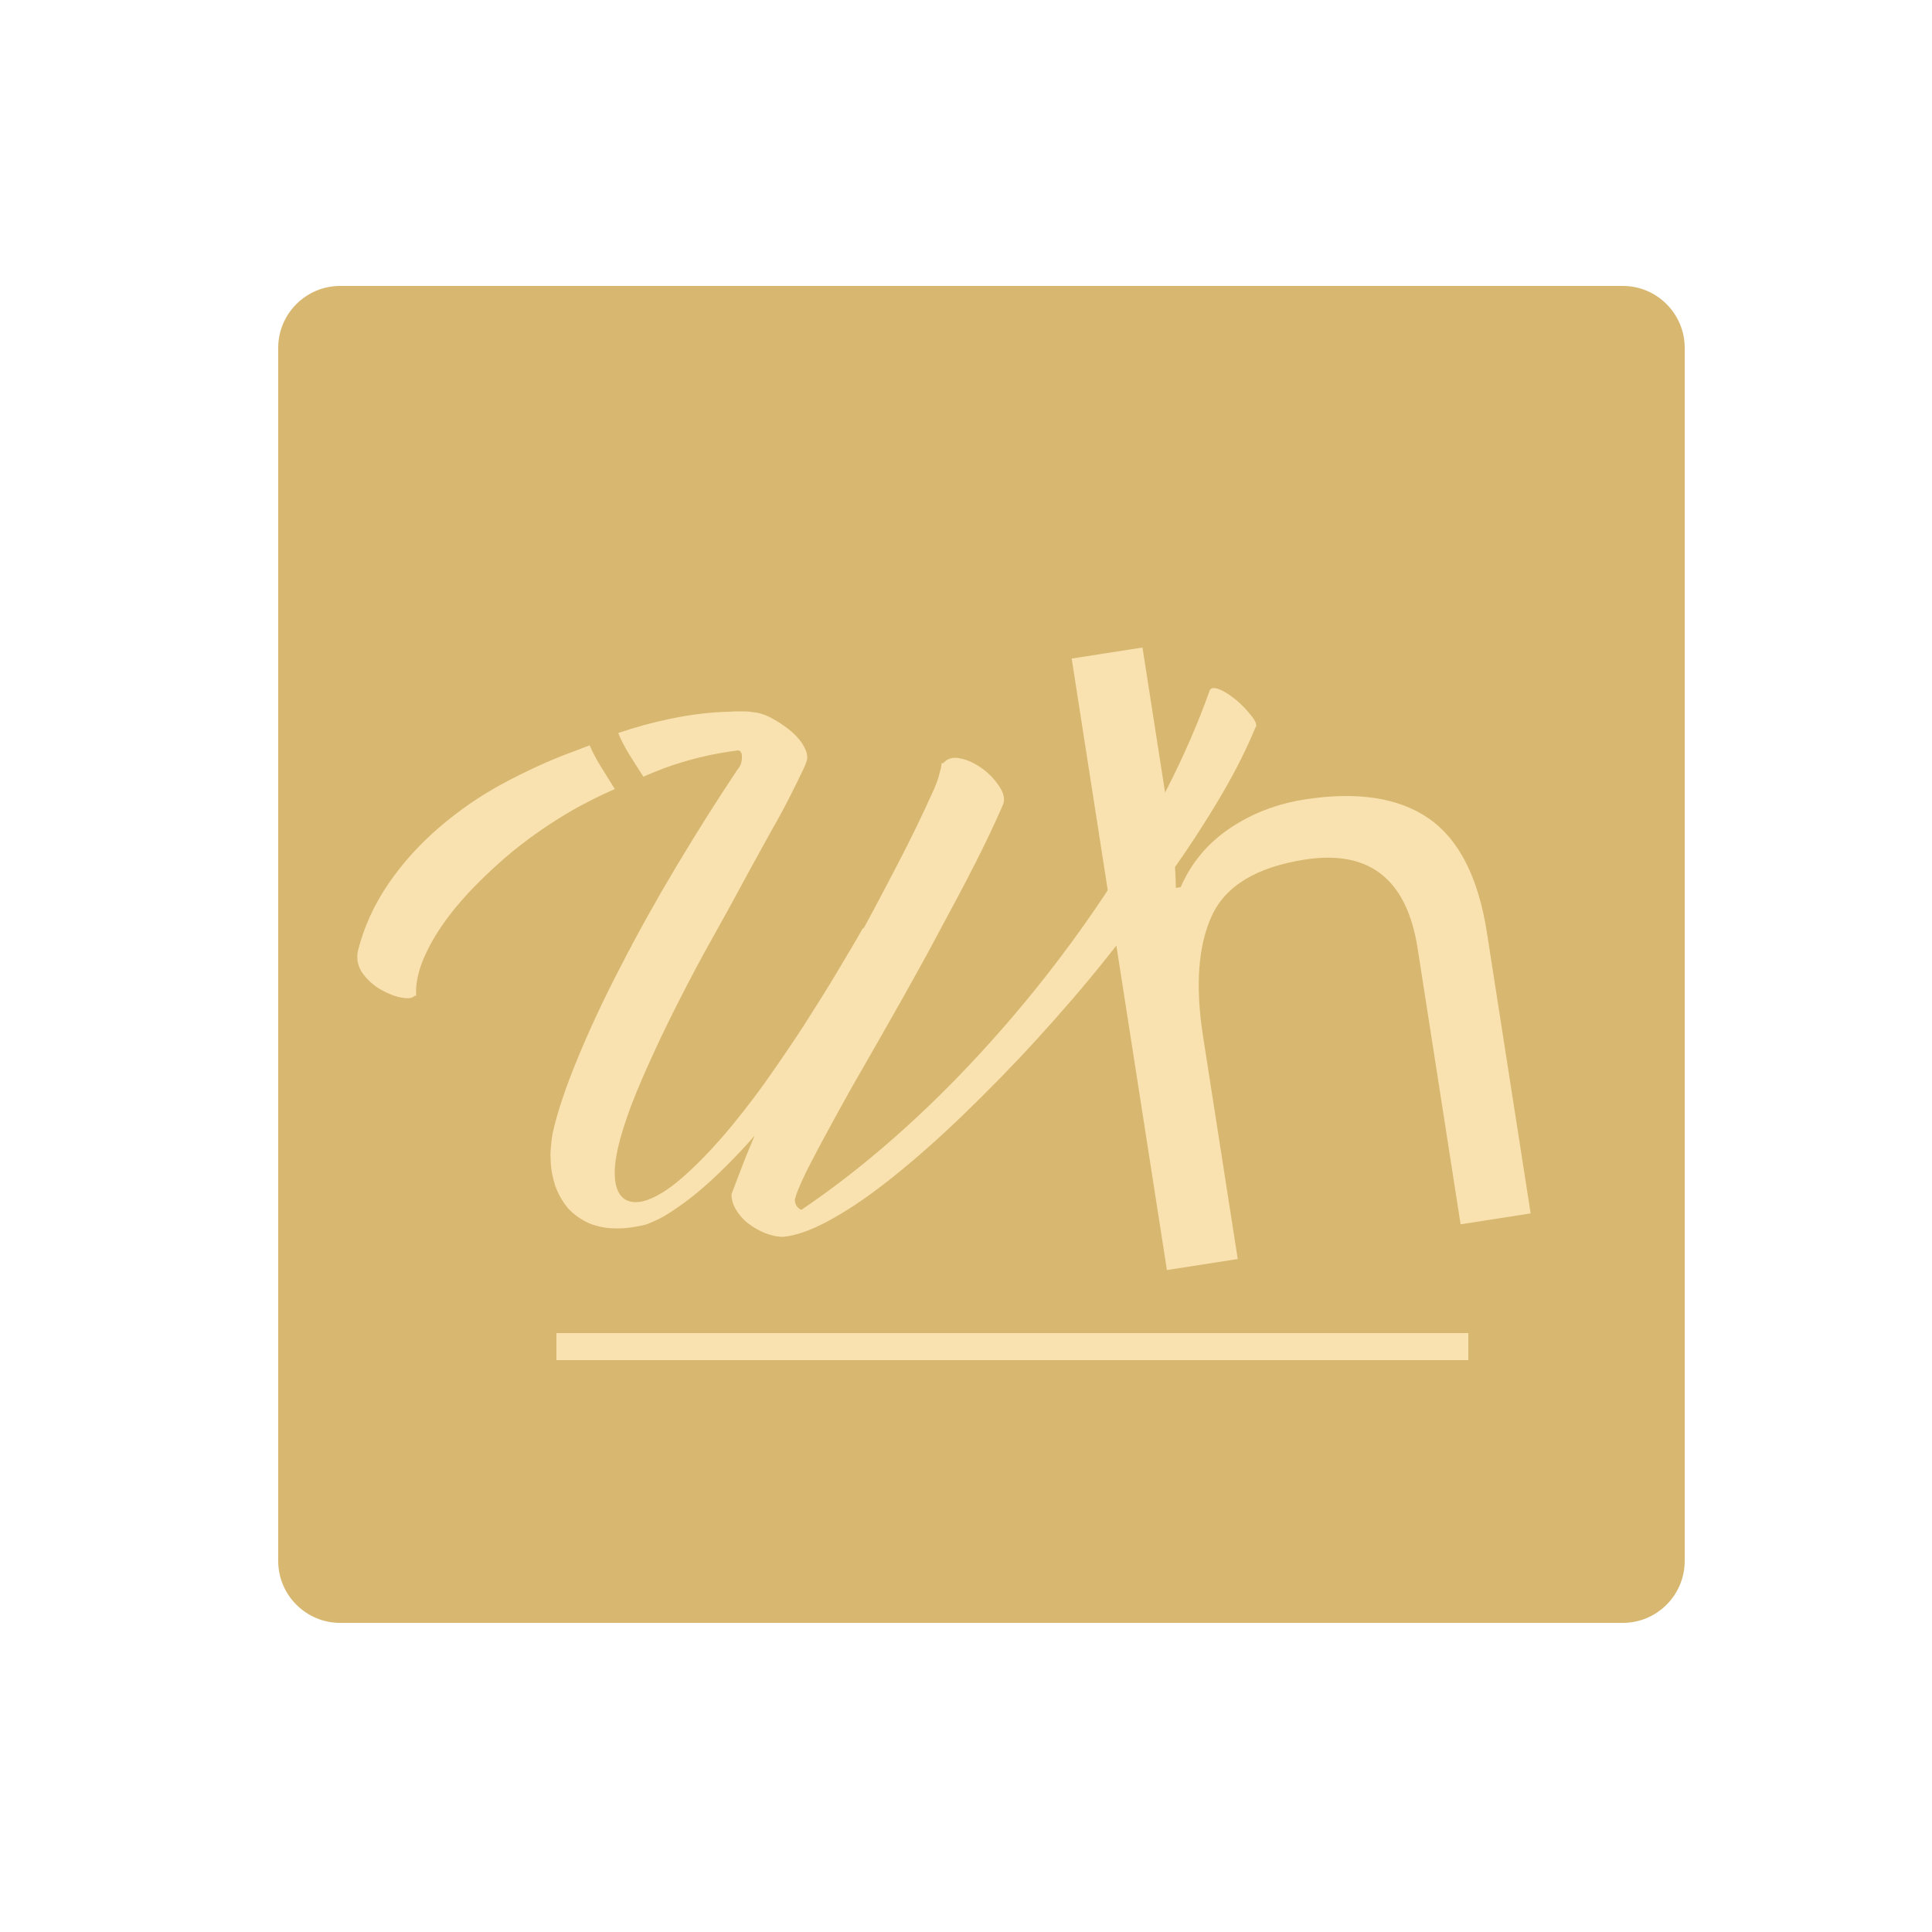
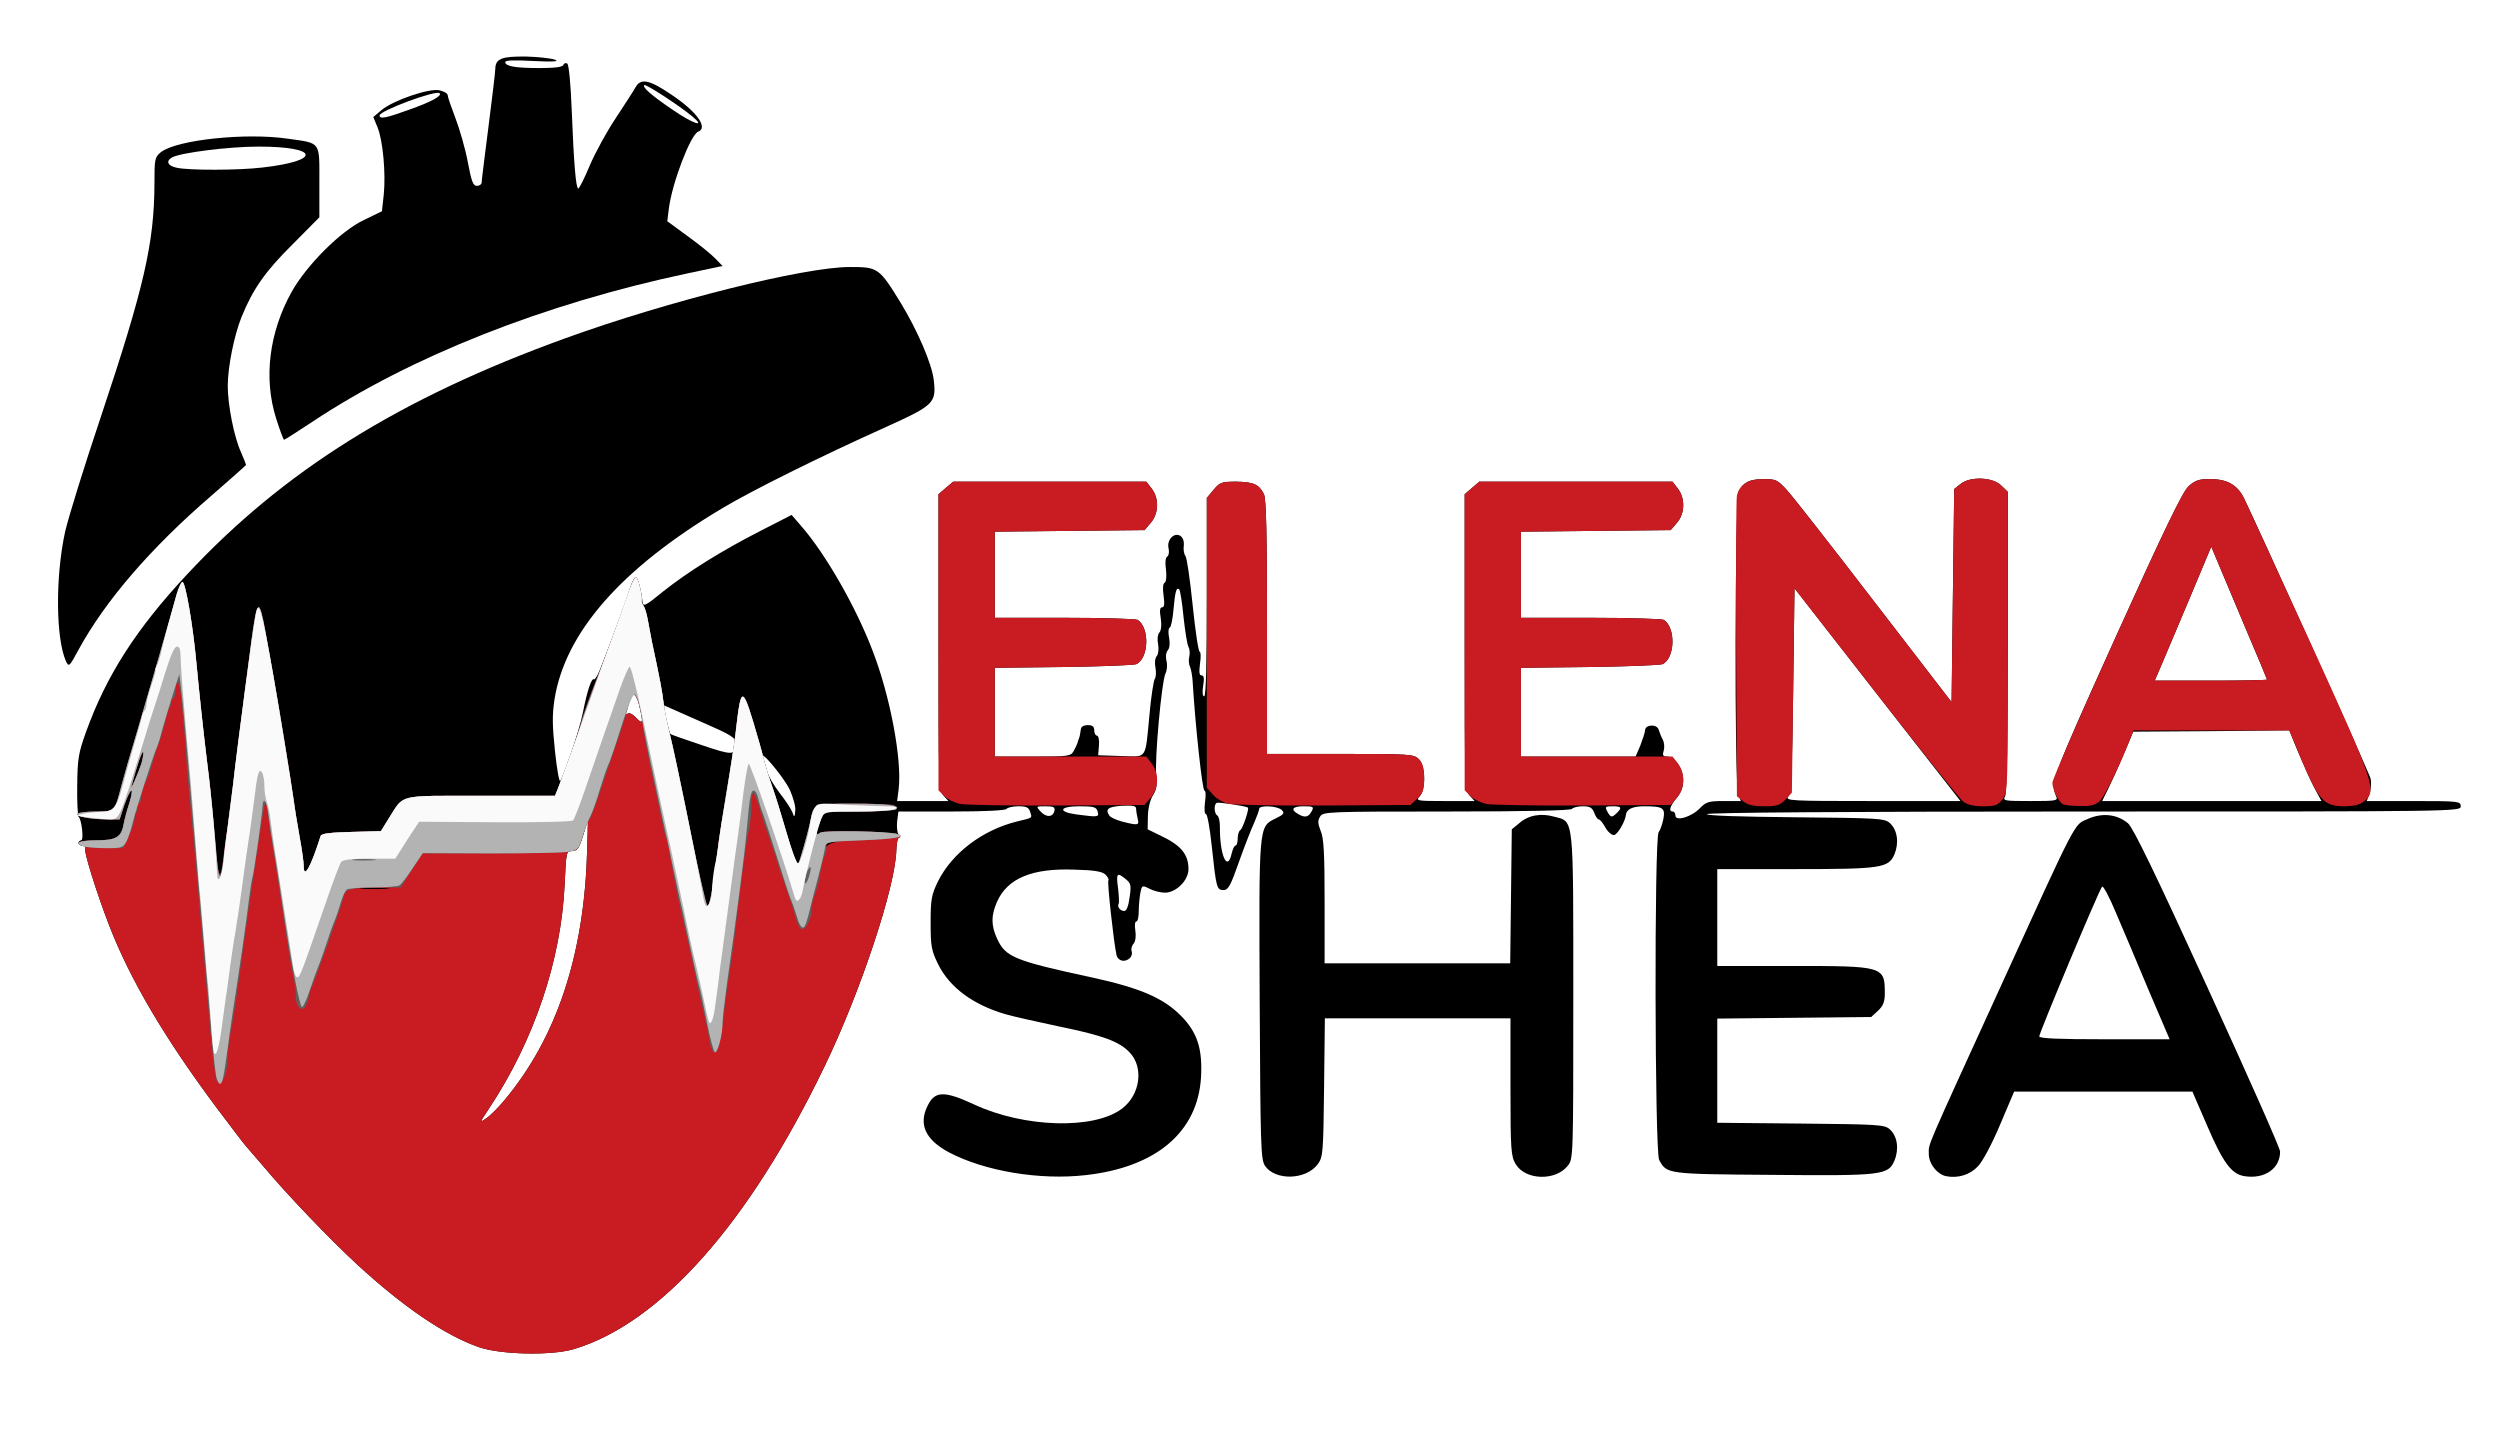
- <svg xmlns="http://www.w3.org/2000/svg" version="1.1" x="0px" y="0px" viewBox="0 0 500 500" style="enable-background:new 0 0 500 500;" xml:space="preserve">
-   <style type="text/css">
- 	.st0{fill:#D8B871;}
- 	.st1{fill:#F9E2AF;}
- 	.st2{font-family:'AnandaBlack';}
- 	.st3{font-size:210.73px;}
- </style>
-   <g id="Layer_1">
-     <g>
-       <path class="st0" d="M420,420H88c-8.8,0-16-7.2-16-16V90c0-8.8,7.2-16,16-16H420c8.8,0,16,7.2,16,16v314    C436,412.8,428.8,420,420,420z" />
-     </g>
+ <svg xmlns="http://www.w3.org/2000/svg" version="1.0" width="955px" height="548px" viewBox="0 0 9550 5480" preserveAspectRatio="xMidYMid meet">
+   <g id="layer101" fill="#000000" stroke="none">
+     <path d="M1829 5146 c-129 -45 -288 -153 -466 -317 -103 -95 -267 -266 -358 -375 -28 -32 -56 -65 -63 -73 -7 -7 -57 -73 -112 -146 -199 -266 -333 -493 -413 -700 -50 -130 -98 -285 -92 -296 4 -5 -1 -9 -9 -9 -9 0 -16 -4 -16 -10 0 -5 5 -10 10 -10 11 0 2 -81 -10 -90 -3 -3 -6 -57 -5 -120 1 -103 5 -124 34 -205 78 -216 192 -393 384 -599 369 -397 814 -675 1447 -904 392 -142 912 -272 1086 -272 108 0 112 2 196 139 63 104 118 231 125 293 10 87 1 96 -180 178 -258 116 -513 243 -627 311 -388 231 -602 476 -642 732 -9 59 -8 101 2 196 7 67 16 118 20 114 14 -16 72 -190 86 -258 18 -91 34 -136 43 -130 5 2 20 -26 34 -63 49 -129 85 -227 102 -280 9 -28 20 -50 25 -47 7 4 22 61 24 92 2 23 10 19 81 -39 92 -73 221 -154 370 -230 l119 -61 38 44 c92 106 208 308 271 474 67 172 113 416 100 528 l-6 47 98 0 98 0 -19 -21 c-18 -20 -19 -45 -19 -586 l0 -565 28 -24 28 -24 369 0 369 0 20 26 c29 37 28 95 -3 131 l-24 28 -286 3 -286 3 0 165 0 164 268 0 c147 0 272 4 278 8 46 30 43 146 -5 169 -9 4 -134 9 -278 11 l-263 3 0 170 0 169 145 0 c139 0 145 -1 157 -22 7 -13 13 -26 14 -30 1 -5 3 -10 4 -13 4 -8 7 -24 9 -40 1 -9 11 -15 26 -15 18 0 25 5 25 20 0 11 5 20 10 20 6 0 10 16 8 38 l-3 37 87 3 c102 3 92 18 109 -158 6 -69 16 -130 20 -136 5 -6 6 -25 3 -43 -4 -18 -2 -37 5 -45 6 -7 8 -26 5 -45 -4 -18 -2 -37 5 -45 7 -9 9 -29 5 -55 -5 -29 -3 -41 5 -41 9 0 10 -13 6 -44 -4 -27 -3 -46 4 -50 6 -4 8 -24 5 -50 -4 -27 -2 -46 5 -50 6 -4 8 -18 5 -31 -8 -32 21 -63 45 -48 10 7 15 21 13 38 -2 15 1 32 6 38 6 7 18 92 28 189 10 98 22 178 27 178 4 0 5 20 1 45 -4 33 -3 45 6 45 9 0 11 11 6 40 -4 25 -2 40 4 40 7 0 10 -130 10 -379 l0 -379 26 -31 c24 -29 31 -31 87 -31 65 1 86 10 105 47 9 16 12 157 12 507 l0 486 280 0 c267 0 281 1 300 20 26 26 28 114 3 142 -15 17 -12 18 97 18 l113 0 -19 -21 c-18 -20 -19 -45 -19 -586 l0 -565 28 -24 28 -24 369 0 369 0 20 26 c29 37 28 95 -3 131 l-24 28 -286 3 -286 3 0 165 0 164 268 0 c147 0 272 4 278 8 46 30 43 146 -5 169 -9 4 -134 9 -278 11 l-263 3 0 170 0 169 219 0 219 0 18 -42 c9 -24 18 -50 18 -58 1 -23 45 -25 52 -3 3 10 10 28 16 39 6 12 7 31 3 43 -5 17 -2 21 14 21 29 0 61 46 61 91 0 25 -8 47 -25 67 -26 31 -32 52 -15 52 6 0 10 7 10 15 0 24 61 6 93 -27 24 -25 34 -28 92 -28 l65 0 -10 -26 c-15 -39 -13 -1129 2 -1157 19 -36 40 -46 94 -47 48 0 54 3 90 42 22 24 172 216 334 427 l295 383 5 -407 5 -407 24 -19 c36 -30 124 -27 156 6 l25 24 0 571 c0 375 -4 578 -10 591 -10 18 -6 19 96 19 97 0 106 -1 99 -17 -23 -54 -17 -69 229 -614 184 -407 254 -551 276 -571 25 -23 40 -28 81 -28 66 0 104 21 130 71 41 82 479 1050 485 1074 3 14 1 38 -4 55 l-11 30 180 0 c172 0 179 1 179 20 0 20 -7 20 -1440 20 -916 0 -1440 4 -1440 10 0 6 131 10 339 12 316 3 340 4 360 22 29 26 36 75 18 119 -23 53 -49 57 -384 57 l-293 0 0 185 0 185 285 0 c350 0 355 1 355 104 0 33 -6 48 -26 67 l-26 24 -294 3 -294 3 0 199 0 199 319 3 c296 3 320 4 340 22 29 26 36 75 18 119 -24 56 -45 59 -470 55 -400 -3 -400 -3 -429 -57 -17 -32 -19 -1230 -2 -1252 6 -8 14 -30 18 -50 8 -43 -1 -49 -74 -49 -43 0 -67 11 -69 33 -3 26 -33 77 -46 77 -9 0 -24 -13 -33 -30 -9 -16 -20 -30 -25 -30 -4 0 -12 -11 -17 -25 -8 -20 -16 -25 -44 -25 -19 0 -38 5 -41 10 -4 6 -174 10 -478 10 -457 0 -473 1 -484 19 -10 16 -9 27 2 55 12 28 15 86 15 271 l0 235 355 0 354 0 3 -256 3 -256 28 -23 c35 -31 83 -40 135 -25 75 20 72 -10 72 688 0 610 0 620 -21 645 -46 59 -162 56 -199 -6 -18 -30 -20 -52 -20 -294 l0 -263 -354 0 -355 0 -3 264 c-3 250 -4 266 -24 293 -45 61 -163 64 -202 6 -16 -25 -17 -76 -20 -628 -3 -674 -4 -667 60 -698 33 -16 36 -21 24 -33 -17 -16 -86 -19 -86 -4 0 6 -9 29 -19 53 -11 23 -37 90 -58 149 -32 91 -41 108 -59 108 -26 0 -28 -7 -45 -167 -7 -68 -17 -123 -22 -123 -6 0 -7 -19 -4 -45 4 -25 3 -45 -2 -45 -8 0 -35 -248 -45 -415 -1 -22 -6 -48 -10 -58 -5 -9 -6 -27 -3 -38 3 -12 2 -29 -3 -38 -5 -9 -13 -60 -19 -115 -5 -54 -13 -101 -16 -104 -11 -11 -16 7 -22 74 -3 38 -10 71 -15 72 -5 2 -6 19 -2 38 4 21 2 40 -5 48 -7 8 -9 25 -5 41 4 15 2 36 -4 48 -15 32 -42 334 -35 389 4 36 1 54 -12 75 -11 16 -19 48 -20 79 l-1 52 45 22 c82 38 111 73 111 130 0 43 -47 90 -90 90 -17 0 -44 -7 -59 -15 -28 -14 -29 -14 -35 17 -3 17 -6 48 -6 69 0 22 -4 39 -9 39 -6 0 -7 16 -4 35 3 21 1 41 -7 50 -7 8 -10 21 -7 29 3 7 0 19 -6 25 -19 19 -46 13 -52 -11 -11 -50 -36 -280 -31 -285 3 -3 -2 -13 -11 -22 -13 -12 -41 -17 -120 -19 -160 -6 -254 33 -294 122 -23 52 -24 90 0 142 32 70 66 84 363 148 183 40 271 78 338 145 63 63 84 126 78 235 -12 210 -171 345 -441 375 -175 20 -384 -15 -520 -86 -93 -49 -120 -109 -82 -182 27 -54 64 -54 176 -2 191 89 458 97 565 16 70 -53 84 -158 29 -215 -40 -42 -103 -65 -270 -99 -83 -18 -175 -38 -205 -47 -123 -36 -213 -102 -257 -192 -25 -51 -28 -68 -28 -157 0 -90 3 -106 28 -158 54 -108 169 -196 302 -229 62 -15 58 -12 50 -37 -5 -17 -15 -21 -45 -21 -21 0 -42 5 -45 10 -4 6 -85 10 -209 10 l-204 0 -5 38 c-2 20 0 43 6 50 5 6 6 12 1 12 -5 0 -9 21 -10 48 -3 137 -136 539 -273 823 -290 603 -629 984 -960 1083 -86 25 -278 21 -362 -8z m97 -942 c201 -240 306 -556 317 -957 l3 -118 -18 61 c-16 51 -22 60 -42 60 -23 0 -23 3 -29 128 -13 289 -117 597 -288 855 -38 57 -38 58 -10 38 16 -11 46 -42 67 -67z m2389 -776 c7 -46 5 -54 -15 -70 -33 -27 -37 -23 -29 35 3 28 5 55 2 60 -6 11 6 27 22 27 8 0 16 -19 20 -52z m390 -168 c4 -16 10 -30 15 -30 4 0 8 -12 8 -26 0 -15 4 -29 10 -33 9 -5 35 -82 29 -86 -8 -6 -113 -22 -119 -18 -12 6 -10 41 2 48 6 4 10 23 10 43 -1 109 29 176 45 102z m-359 -132 c-3 -13 -6 -30 -6 -38 0 -12 -11 -14 -55 -12 -53 4 -64 13 -47 38 4 6 25 16 47 22 62 16 68 15 61 -10z m-1329 -111 c-23 -49 -120 -164 -103 -122 5 11 12 34 16 51 4 17 26 54 48 83 22 28 44 61 49 74 7 21 8 21 11 -6 2 -15 -8 -51 -21 -80z m1011 80 c3 -14 -4 -17 -34 -17 -37 0 -37 0 -19 20 22 24 48 22 53 -3z m165 3 c-5 -17 -14 -20 -70 -20 -76 0 -84 21 -12 31 84 11 88 11 82 -11z m817 0 c10 -18 8 -20 -30 -20 -42 0 -52 12 -22 29 26 16 40 13 52 -9z m1166 6 c21 -21 18 -26 -16 -26 -28 0 -30 2 -20 20 13 24 17 24 36 6z m1042 -393 c-149 -192 -292 -374 -317 -407 l-46 -59 -5 390 c-4 310 -8 393 -19 406 -12 16 11 17 322 17 l336 0 -271 -347z m1622 295 c-15 -29 -42 -90 -61 -135 l-34 -83 -298 3 -298 2 -38 90 c-21 50 -48 109 -60 133 l-21 42 419 0 419 0 -28 -52z m-6030 -168 c0 -23 -13 -31 -139 -86 l-138 -61 12 54 c7 30 14 55 16 57 2 2 56 21 119 42 120 41 130 40 130 -6z m-365 -132 c-12 -57 -29 -72 -39 -34 -3 13 -9 32 -13 42 -4 11 -3 15 5 10 6 -4 19 2 29 13 28 30 31 25 18 -31z m6215 -112 c0 -2 -34 -84 -76 -182 -41 -98 -89 -212 -106 -252 l-31 -74 -77 184 c-43 101 -91 216 -108 256 l-31 72 214 0 c118 0 215 -2 215 -4z" />
+     <path d="M7434 4493 c-34 -7 -66 -47 -66 -85 0 -42 -18 1 266 -621 307 -673 287 -634 342 -659 55 -24 111 -18 153 17 20 18 101 184 304 628 152 332 277 613 277 626 0 65 -59 106 -136 94 -50 -8 -82 -51 -144 -196 l-55 -127 -340 0 -341 0 -54 127 c-31 74 -67 141 -85 159 -30 32 -76 46 -121 37z m774 -710 c-43 -104 -100 -237 -125 -296 -25 -60 -49 -105 -53 -100 -11 11 -240 558 -240 572 0 8 74 11 249 11 l249 0 -80 -187z" />
+     <path d="M252 2526 c-39 -87 -41 -323 -3 -496 12 -52 73 -250 137 -440 165 -494 203 -662 204 -887 0 -97 1 -102 25 -122 61 -47 324 -75 486 -51 126 18 119 8 119 166 l0 134 -102 103 c-105 104 -151 170 -195 277 -29 73 -53 192 -53 265 0 71 24 194 50 251 11 26 20 48 20 50 0 1 -60 55 -133 118 -231 199 -405 401 -507 588 -35 65 -37 67 -48 44z m750 -1886 c228 -26 218 -80 -15 -80 -112 0 -295 23 -329 41 -26 14 -18 33 18 40 47 10 232 10 326 -1z" />
+     <path d="M1055 1599 c-49 -154 -27 -329 59 -484 58 -103 187 -232 275 -274 l70 -34 7 -64 c8 -80 -3 -206 -24 -257 l-16 -39 32 -27 c45 -37 182 -84 221 -75 17 4 31 12 31 18 0 7 14 47 30 89 16 42 38 118 47 167 14 74 20 91 35 91 10 0 18 -6 18 -14 0 -8 12 -103 26 -212 14 -110 26 -209 26 -221 1 -39 24 -48 117 -47 47 1 97 7 111 12 18 7 -5 9 -82 5 -72 -4 -108 -3 -108 4 0 16 37 23 132 23 57 0 88 -4 90 -12 2 -6 9 -9 15 -5 6 4 13 75 17 179 8 203 16 298 25 298 4 0 24 -40 44 -88 21 -49 65 -130 100 -182 34 -52 68 -104 75 -117 20 -35 52 -29 136 28 98 65 142 127 103 142 -29 11 -100 197 -112 294 l-6 48 79 58 c43 31 91 70 105 85 l27 28 -132 28 c-549 116 -1060 318 -1436 568 -56 37 -104 68 -107 68 -2 0 -16 -36 -30 -81z m1590 -1154 c-49 -41 -178 -125 -184 -120 -8 8 27 39 108 94 78 54 130 71 76 26z m-1082 -26 c85 -30 127 -53 116 -63 -13 -13 -229 67 -229 85 0 15 25 10 113 -22z" />
  </g>
-   <g id="Layer_2">
-     <g>
-       <path class="st1" d="M148.1,194.6c-6,2.2-12,5-18,8.2c-5.9,3.2-11.4,7-16.4,11.3c-5,4.3-9.4,9.1-13.1,14.5    c-3.7,5.4-6.4,11.2-8,17.6c-0.4,2.2,0.1,4.2,1.4,5.9c1.3,1.7,2.9,3.1,4.7,4.1c1.8,1,3.6,1.7,5.3,2c1.8,0.3,2.8,0.1,3.3-0.5l0.4,0    c-0.2-3.2,0.6-6.9,2.5-10.9c1.9-4.1,4.6-8.2,8.1-12.4c3.5-4.2,7.7-8.3,12.5-12.5c4.8-4.1,10.1-7.9,15.8-11.3    c4-2.4,8.2-4.5,12.5-6.4c-2.4-4-4.8-7.3-6.5-11.3C151.1,193.5,149.6,194,148.1,194.6z" />
-       <path class="st1" d="M323.9,185.3c-1.1-1.4-2.3-2.7-3.8-4c-1.5-1.2-2.9-2.2-4.3-2.8c-1.4-0.6-2.3-0.6-2.7,0.1    c-2.9,8.2-6.5,16.5-10.8,25c-4.3,8.5-9.2,16.8-14.5,25.1c-5.4,8.3-11.2,16.4-17.5,24.4c-6.3,8-12.9,15.6-19.7,22.8    c-6.8,7.2-13.9,14-21.2,20.3c-7.3,6.3-14.6,11.9-22,16.9c-0.3-0.1-0.6-0.3-1-0.7c-0.4-0.4-0.6-1-0.7-1.7c0-0.6,0.5-2,1.4-4.1    c0.9-2.1,2.2-4.7,3.8-7.7c1.6-3.1,3.5-6.5,5.6-10.4c2.1-3.8,4.3-7.8,6.7-11.9c3.1-5.4,6.4-11.2,9.8-17.2c3.4-6.1,6.8-12.1,10-18.2    c3.3-6.1,6.4-11.9,9.3-17.6c2.9-5.7,5.3-10.8,7.3-15.4c0.5-1.4,0.2-2.9-1-4.7c-1.2-1.8-2.6-3.3-4.4-4.6c-1.8-1.3-3.6-2.2-5.6-2.6    c-1.9-0.5-3.4,0-4.5,1.2l-0.4,0c0,0.2-0.1,0.6-0.2,1.3c-0.2,0.7-0.4,1.5-0.6,2.3c-0.3,0.8-0.5,1.6-0.8,2.2    c-0.3,0.7-0.4,1.1-0.5,1.2c-2.9,6.5-5.9,12.6-8.9,18.4c-3,5.8-6,11.5-9.1,17.2l-0.4,0.3c-1.6,2.9-3.8,6.5-6.4,10.9    c-2.6,4.4-5.6,9.1-8.7,14c-3.2,4.9-6.6,9.9-10.2,15c-3.6,5-7.3,9.7-10.9,13.9c-3.7,4.2-7.3,7.9-10.8,10.9c-3.5,3-6.8,5-9.8,5.8    c-2.4,0.5-4.2,0.1-5.4-1.1c-1.2-1.2-1.8-3.1-1.9-5.6c-0.1-2.6,0.4-5.7,1.4-9.4c1-3.7,2.4-7.7,4.2-12.1c1.8-4.4,3.9-9,6.2-13.9    c2.3-4.9,4.8-9.8,7.4-14.8c2.6-5,5.3-9.9,8-14.7c2.7-4.8,5.2-9.5,7.6-13.9c2.1-3.8,4-7.3,5.9-10.7c1.9-3.3,3.5-6.3,4.8-8.9    c1.3-2.6,2.4-4.8,3.2-6.5c0.8-1.7,1.2-2.8,1.1-3.4c0-1.1-0.5-2.2-1.3-3.5c-0.9-1.3-2-2.5-3.4-3.6c-1.4-1.1-2.9-2.1-4.6-3    c-1.7-0.9-3.3-1.4-4.9-1.5c-0.9-0.2-1.9-0.2-3-0.2c-1.1,0-2.1,0-3.2,0.1c-4.6,0.1-9.7,0.7-15.4,1.9c-4.3,0.9-8.7,2.1-13.1,3.6    c1.6,4,4,7.3,6.5,11.3c1.8-0.8,3.6-1.5,5.4-2.2c6.3-2.3,12.7-3.8,19.1-4.6c0.7,0.1,1.1,0.7,1,1.9c0,1.2-0.4,2.2-1.1,3    c-5.4,8.1-10.7,16.5-15.9,25.2c-5.2,8.7-10,17.3-14.3,25.7c-4.4,8.4-8.1,16.4-11.2,23.9c-3.1,7.5-5.3,14-6.5,19.5    c-0.2,1.1-0.3,2.2-0.4,3.2c-0.1,1.1-0.2,2.2-0.1,3.2c0,2.5,0.5,4.9,1.2,7.1c0.8,2.2,1.9,4.1,3.3,5.8c1.5,1.6,3.3,2.9,5.5,3.9    c2.2,0.9,4.8,1.4,7.7,1.3c2.1,0,4.4-0.4,6.7-0.9c2-0.7,4.2-1.7,6.5-3.2c2.3-1.5,4.7-3.2,7.1-5.2c2.4-2,4.9-4.3,7.4-6.8    c2.5-2.5,5-5.1,7.4-7.9c-1.1,2.6-2.2,5.2-3.1,7.6c-1,2.5-1.9,5-2.9,7.6c0,1.3,0.4,2.7,1.2,4c0.8,1.3,1.8,2.5,3.1,3.5    c1.3,1,2.7,1.8,4.3,2.5c1.6,0.6,3.2,1,4.8,1c3.7-0.4,8-2,12.9-4.8c5-2.8,10.3-6.5,16-11.1c5.7-4.6,11.7-9.9,17.9-15.9    c6.2-6,12.5-12.4,18.7-19.2c6.2-6.8,12.3-13.8,18.1-21.1c5.9-7.3,11.3-14.4,16.3-21.5c5-7,9.4-13.8,13.3-20.4    c3.9-6.6,6.8-12.5,9-17.8C325.4,187.8,325,186.7,323.9,185.3z" />
-     </g>
+   <g id="layer102" fill="#c91b22" stroke="none">
+     <path d="M1829 5146 c-129 -45 -288 -153 -466 -317 -103 -95 -267 -266 -358 -375 -28 -32 -56 -65 -63 -73 -7 -7 -57 -73 -112 -146 -199 -266 -333 -493 -413 -700 -50 -130 -98 -285 -92 -296 4 -5 -1 -9 -9 -9 -9 0 -16 -4 -16 -10 0 -6 29 -10 68 -10 77 0 96 -12 105 -65 3 -16 12 -51 21 -77 8 -27 12 -48 8 -48 -5 0 -16 25 -27 55 l-18 55 -46 0 c-64 0 -122 -11 -115 -21 3 -5 34 -9 70 -9 73 0 72 1 98 -100 8 -30 35 -125 61 -210 51 -173 103 -353 139 -480 13 -46 28 -86 33 -87 11 -4 40 168 53 307 11 117 27 268 41 380 11 81 23 208 35 350 8 92 16 105 25 35 4 -33 12 -96 19 -140 6 -44 15 -114 20 -155 7 -65 33 -265 70 -550 22 -164 30 -170 54 -38 9 51 23 129 31 173 17 94 65 386 76 465 4 30 14 95 23 144 9 49 16 99 16 112 0 55 26 10 65 -113 3 -9 39 -13 117 -15 l113 -3 31 -50 c59 -92 28 -85 349 -85 l285 0 11 -27 c35 -89 82 -224 90 -258 6 -22 32 -96 59 -165 64 -166 104 -273 125 -338 9 -28 20 -50 25 -47 8 5 25 74 21 89 -1 4 2 13 7 20 5 6 12 29 16 51 4 22 11 60 16 85 31 145 40 192 45 236 3 27 14 81 24 119 10 39 45 202 77 363 32 160 62 292 66 292 10 0 19 -53 44 -249 3 -24 17 -110 30 -190 14 -80 29 -180 34 -221 22 -191 25 -190 90 35 5 17 14 50 20 75 7 25 20 68 30 95 10 28 33 102 51 165 34 118 45 144 53 119 24 -79 37 -130 42 -154 12 -65 11 -65 164 -65 76 0 145 3 154 6 40 15 -6 24 -130 24 l-135 0 -15 35 c-18 44 -19 61 -1 46 16 -13 286 -4 302 10 6 6 6 9 0 9 -6 0 -10 21 -11 48 -3 137 -136 539 -273 823 -290 603 -629 984 -960 1083 -86 25 -278 21 -362 -8z m97 -942 c201 -240 306 -556 317 -957 l3 -118 -18 61 c-16 51 -22 60 -42 60 -23 0 -23 3 -29 128 -13 289 -117 597 -288 855 -38 57 -38 58 -10 38 16 -11 46 -42 67 -67z m-448 -811 c-27 -2 -69 -2 -95 0 -27 2 -5 3 47 3 52 0 74 -1 48 -3z m1712 -176 c22 -4 21 -5 -4 -4 -17 1 -31 9 -33 17 -3 10 -2 11 4 4 4 -7 19 -14 33 -17z m-2650 -300 c6 -21 9 -41 7 -44 -5 -4 -22 47 -44 127 -7 27 24 -44 37 -83z m1905 -209 c-12 -57 -29 -72 -39 -34 -3 13 -9 32 -13 42 -4 11 -3 15 5 10 6 -4 19 2 29 13 28 30 31 25 18 -31z" />
+     <path d="M3667 3071 c-21 -5 -48 -18 -60 -30 l-22 -22 0 -565 0 -566 28 -24 28 -24 369 0 369 0 20 26 c29 37 28 95 -3 131 l-24 28 -286 3 -286 3 0 165 0 164 268 0 c147 0 272 4 278 8 46 30 43 146 -5 169 -9 4 -134 9 -278 11 l-263 3 0 170 0 169 289 0 290 0 20 26 c29 37 28 95 -3 131 l-24 28 -334 2 c-183 1 -350 -2 -371 -6z" />
+     <path d="M4690 3070 c-19 -5 -45 -20 -57 -35 l-23 -26 0 -554 0 -553 26 -31 c24 -29 31 -31 87 -31 65 1 86 10 105 47 9 16 12 157 12 507 l0 486 280 0 c267 0 281 1 300 20 15 15 20 33 20 73 0 45 -4 58 -26 78 l-26 24 -331 2 c-183 1 -348 -2 -367 -7z" />
+     <path d="M5677 3071 c-21 -5 -48 -18 -60 -30 l-22 -22 0 -565 0 -566 28 -24 28 -24 369 0 369 0 20 26 c29 37 28 95 -3 131 l-24 28 -286 3 -286 3 0 165 0 164 268 0 c147 0 272 4 278 8 46 30 43 146 -5 169 -9 4 -134 9 -278 11 l-263 3 0 170 0 169 289 0 290 0 20 26 c29 37 28 95 -3 131 l-24 28 -334 2 c-183 1 -350 -2 -371 -6z" />
+     <path d="M6659 3061 l-24 -19 -3 -564 c-1 -309 0 -573 3 -585 10 -42 44 -63 101 -63 48 0 54 3 90 43 22 23 172 215 334 426 l295 383 5 -407 5 -407 24 -19 c36 -30 124 -27 156 6 l25 24 0 574 c0 566 0 575 -21 601 -17 22 -28 26 -73 26 -37 0 -61 -6 -78 -19 -13 -11 -163 -198 -333 -416 l-310 -397 -5 390 -5 390 -24 26 c-21 22 -33 26 -82 26 -41 0 -63 -5 -80 -19z" />
+     <path d="M7882 3073 c-17 -7 -42 -57 -42 -83 0 -12 110 -265 245 -563 183 -405 253 -549 275 -569 25 -23 40 -28 81 -28 66 0 104 21 130 71 11 23 124 269 252 548 250 548 258 572 208 612 -16 13 -39 19 -78 19 -74 0 -96 -24 -159 -172 l-49 -118 -298 0 -297 0 -11 28 c-35 93 -97 220 -116 240 -18 17 -33 22 -75 21 -29 0 -59 -3 -66 -6z m778 -477 c0 -2 -34 -84 -76 -182 -41 -98 -89 -212 -106 -252 l-31 -74 -77 184 c-43 101 -91 216 -108 256 l-31 72 214 0 c118 0 215 -2 215 -4z" />
  </g>
-   <g id="Layer_3">
-     <text transform="matrix(0.9881 -0.1539 0.1539 0.9881 284.3044 331.4422)" class="st1 st2 st3">h</text>
-     <rect x="144" y="345" class="st1" width="236" height="7" />
+   <g id="layer103" fill="#606060" stroke="none">
+     <path d="M826 4118 c-9 -42 -16 -102 -25 -208 -44 -506 -62 -719 -71 -800 -5 -52 -12 -133 -16 -180 -3 -47 -7 -103 -9 -125 -2 -22 -7 -77 -11 -122 -4 -45 -11 -80 -15 -77 -5 3 -9 18 -9 35 0 16 -5 29 -12 29 -6 0 -8 3 -5 6 3 4 1 16 -5 28 -7 11 -12 28 -13 36 -1 15 -21 80 -32 110 -7 18 -6 13 -22 70 -7 25 -17 53 -23 64 -10 19 -19 51 -20 74 -1 6 -6 12 -11 12 -5 0 -7 7 -4 15 4 8 2 17 -4 20 -5 4 -7 10 -4 15 3 5 -6 34 -19 64 l-25 56 -63 0 c-35 0 -73 -3 -85 -6 -45 -12 -22 -24 45 -24 77 0 96 -12 105 -65 3 -16 12 -51 21 -77 8 -27 12 -48 8 -48 -5 0 -16 25 -27 55 l-18 55 -46 0 c-64 0 -122 -11 -115 -21 3 -5 34 -9 70 -9 73 0 72 1 98 -100 8 -30 35 -125 61 -210 51 -173 103 -353 139 -480 13 -46 28 -86 33 -87 11 -4 40 168 53 307 11 117 27 268 41 380 11 81 23 208 35 350 8 92 16 105 25 35 4 -33 12 -96 19 -140 6 -44 15 -114 20 -155 7 -65 33 -265 70 -550 22 -164 30 -170 54 -37 9 50 23 128 31 172 17 94 65 386 76 465 4 30 14 95 23 144 9 49 16 99 16 112 0 55 26 10 65 -113 3 -9 39 -13 117 -15 l113 -3 31 -50 c59 -92 28 -85 349 -85 l285 0 11 -27 c35 -89 82 -224 90 -258 6 -22 32 -96 59 -165 64 -166 104 -273 125 -338 9 -28 20 -50 25 -47 8 5 25 74 21 89 -1 4 2 13 7 20 5 6 12 29 16 51 4 22 11 60 16 85 31 145 40 192 45 236 3 27 14 81 24 119 10 39 45 202 77 363 32 160 62 292 66 292 10 0 19 -53 44 -249 3 -24 17 -110 30 -190 14 -80 29 -180 34 -221 22 -191 25 -190 90 35 5 17 14 50 20 75 7 25 20 68 30 95 10 28 33 102 51 165 34 118 45 144 53 119 24 -79 37 -130 42 -154 12 -65 11 -65 164 -65 76 0 145 3 154 6 40 15 -6 24 -130 24 l-135 0 -15 35 c-18 45 -19 61 -1 46 13 -10 261 -6 296 5 35 11 -11 19 -137 24 -128 5 -137 6 -135 25 1 10 -3 27 -8 37 -5 10 -12 37 -15 60 -3 24 -12 60 -20 81 -8 20 -14 48 -14 62 0 33 -20 75 -36 75 -7 0 -18 -19 -24 -42 -6 -24 -22 -72 -35 -108 -12 -36 -31 -90 -40 -120 -10 -30 -23 -71 -30 -90 -8 -19 -22 -63 -32 -97 -10 -35 -21 -63 -25 -63 -5 0 -8 24 -8 53 0 28 -5 70 -10 92 -9 38 -34 224 -50 370 -4 39 -12 99 -18 135 -6 36 -19 127 -28 203 -12 97 -21 137 -30 137 -14 0 -20 -14 -29 -75 -4 -22 -13 -62 -20 -90 -7 -27 -20 -88 -30 -135 -9 -47 -28 -130 -41 -185 -23 -97 -33 -147 -55 -269 -5 -33 -12 -63 -15 -67 -2 -4 -9 -29 -14 -56 -5 -26 -19 -91 -30 -143 -25 -113 -38 -181 -45 -235 -17 -120 -35 -143 -55 -68 -6 26 -23 80 -36 118 -14 39 -43 124 -65 190 -21 65 -43 121 -47 125 -4 3 -15 30 -25 61 -16 53 -19 57 -55 63 -20 3 -154 6 -298 6 l-260 0 -42 65 -41 65 -93 0 c-93 0 -120 7 -124 32 -4 23 -113 332 -124 350 -5 10 -10 25 -10 34 0 8 -5 24 -11 35 -15 29 -39 6 -39 -37 0 -19 -4 -53 -10 -76 -5 -24 -14 -74 -20 -113 -27 -183 -52 -345 -60 -390 -5 -27 -12 -76 -16 -108 -3 -32 -7 -57 -10 -55 -5 5 -49 297 -84 553 -24 181 -41 295 -50 335 -5 25 -9 63 -10 86 0 75 -33 135 -44 82z m-286 -1201 c6 -21 9 -41 7 -44 -5 -4 -22 47 -44 127 -7 27 24 -44 37 -83z" />
+   </g>
+   <g id="layer104" fill="#b3b3b3" stroke="none">
+     <path d="M826 4113 c-3 -16 -11 -82 -16 -148 -6 -66 -20 -221 -30 -345 -11 -124 -34 -382 -50 -575 -16 -192 -33 -377 -38 -410 l-7 -60 -27 85 c-15 47 -32 105 -39 130 -6 25 -15 54 -20 65 -15 34 -86 258 -94 295 -4 19 -14 47 -21 63 -14 25 -19 27 -77 27 -34 0 -72 -3 -84 -6 -45 -12 -22 -24 45 -24 77 0 96 -12 105 -65 3 -16 12 -51 21 -77 8 -27 12 -48 8 -48 -5 0 -16 25 -27 55 l-18 55 -46 0 c-64 0 -122 -11 -115 -21 3 -5 34 -9 70 -9 73 0 72 1 98 -100 8 -30 35 -125 61 -210 51 -173 103 -353 139 -480 13 -46 28 -86 33 -87 11 -4 40 168 53 307 11 116 27 267 41 380 11 84 25 219 38 375 7 84 16 84 25 0 3 -27 10 -86 16 -130 6 -44 15 -114 20 -155 7 -65 33 -265 70 -550 22 -164 30 -170 54 -37 9 50 23 128 31 172 17 94 65 386 76 465 4 30 14 95 23 144 9 49 16 99 16 112 0 55 26 10 65 -113 3 -9 39 -13 117 -15 l113 -3 31 -50 c59 -92 28 -85 349 -85 l285 0 11 -27 c27 -70 81 -221 89 -248 7 -29 40 -117 110 -305 18 -47 45 -124 62 -173 16 -48 33 -85 38 -82 8 5 25 74 21 89 -1 4 2 13 7 20 5 6 12 29 16 51 4 22 11 60 16 85 31 145 40 192 45 236 3 27 14 81 24 119 10 39 45 202 77 363 32 160 62 292 66 292 10 0 19 -53 44 -249 3 -24 17 -110 30 -190 14 -80 29 -180 34 -221 22 -191 25 -190 90 35 5 17 14 50 20 75 7 25 20 68 30 95 10 28 33 102 51 165 34 118 45 144 53 119 24 -79 37 -130 42 -154 12 -65 12 -65 157 -65 136 0 181 6 171 21 -3 5 -66 9 -140 9 l-135 0 -15 35 c-18 45 -19 61 -1 46 13 -10 261 -6 296 5 35 11 -11 19 -137 24 -127 5 -137 6 -140 25 -1 11 -9 46 -17 78 -8 31 -22 85 -31 120 -25 102 -29 112 -39 110 -6 -1 -16 -21 -22 -45 -7 -24 -17 -52 -22 -63 -5 -11 -28 -81 -51 -155 -23 -74 -48 -151 -55 -170 -8 -19 -16 -47 -19 -62 -4 -16 -11 -28 -16 -28 -12 0 -16 20 -28 155 -9 99 -35 300 -77 597 -8 59 -15 122 -15 140 0 41 -18 108 -29 108 -4 0 -18 -51 -30 -112 -12 -62 -26 -129 -32 -148 -8 -31 -23 -98 -50 -225 -4 -22 -15 -69 -23 -105 -8 -36 -21 -99 -30 -140 -8 -41 -22 -106 -31 -145 -29 -135 -77 -360 -80 -385 -10 -63 -21 -104 -31 -107 -6 -2 -25 43 -43 99 -40 125 -51 158 -61 178 -4 8 -17 49 -30 90 -12 41 -28 86 -36 100 -7 14 -20 48 -29 76 -15 49 -18 52 -57 58 -22 4 -156 6 -297 6 l-256 -1 -39 58 c-21 32 -43 61 -50 65 -6 4 -51 8 -101 8 -49 0 -95 4 -100 8 -6 4 -17 27 -24 52 -7 25 -19 59 -26 75 -7 17 -15 39 -18 50 -7 23 -34 101 -46 130 -5 11 -17 47 -28 79 -11 33 -24 61 -29 63 -9 3 -44 -181 -79 -417 -8 -58 -22 -143 -30 -190 -8 -47 -17 -106 -20 -132 -6 -47 -20 -65 -22 -30 -2 39 -33 258 -39 275 -3 10 -9 51 -14 90 -7 65 -38 277 -60 417 -5 30 -13 91 -19 135 -17 124 -21 145 -31 145 -4 0 -11 -12 -14 -27z m2268 -778 c5 -20 4 -27 -3 -20 -5 6 -12 23 -15 39 -7 37 9 21 18 -19z m-1666 -52 c-21 -2 -55 -2 -75 0 -21 2 -4 4 37 4 41 0 58 -2 38 -4z m-888 -366 c6 -21 9 -41 7 -44 -5 -4 -22 47 -44 127 -7 27 24 -44 37 -83z" />
+   </g>
+   <g id="layer105" fill="#fafafa" stroke="none">
+     <path d="M817 4020 c-3 -8 -8 -58 -11 -110 -4 -52 -8 -113 -10 -135 -3 -22 -10 -101 -16 -175 -6 -74 -13 -153 -15 -175 -3 -22 -9 -98 -15 -170 -19 -240 -21 -269 -41 -484 -10 -118 -19 -234 -19 -258 0 -31 -4 -43 -14 -43 -10 0 -25 35 -46 103 -17 56 -35 113 -40 127 -5 14 -28 86 -50 160 -83 267 -84 270 -119 270 -14 0 -51 -3 -81 -7 -49 -6 -52 -8 -25 -14 17 -4 49 -7 72 -8 49 -1 60 -16 86 -116 9 -33 23 -85 32 -115 19 -65 35 -120 38 -137 2 -7 6 -16 10 -19 4 -4 7 -16 7 -26 0 -10 9 -43 19 -73 11 -30 17 -55 15 -55 -3 0 0 -8 5 -18 6 -11 12 -30 15 -43 2 -13 14 -60 26 -104 12 -44 28 -100 34 -124 7 -25 17 -46 22 -48 12 -4 41 164 54 307 11 116 27 267 41 380 18 138 33 313 38 426 2 47 18 15 25 -48 3 -35 11 -97 17 -138 5 -41 14 -109 19 -150 17 -156 76 -597 87 -653 11 -60 23 -19 67 233 22 126 65 390 76 465 4 33 15 100 24 149 9 49 16 99 16 112 0 55 26 10 65 -113 3 -9 39 -13 117 -15 l113 -3 31 -50 c59 -92 28 -85 349 -85 l285 0 11 -27 c21 -53 80 -218 124 -343 24 -69 58 -163 75 -210 18 -47 45 -124 62 -173 16 -48 33 -85 38 -82 8 5 25 74 21 89 -1 4 2 13 7 20 5 6 12 29 16 51 4 22 11 60 16 85 31 144 40 192 45 236 3 27 15 83 25 124 17 65 108 509 125 610 3 19 8 37 11 39 10 11 24 -25 24 -64 1 -22 5 -60 10 -85 6 -25 13 -67 16 -95 3 -27 17 -115 31 -195 13 -80 28 -179 33 -220 22 -191 25 -190 90 35 5 17 14 50 20 75 7 25 20 68 30 95 10 28 34 104 53 170 19 65 39 121 45 123 9 3 40 -101 48 -161 2 -15 9 -37 15 -49 11 -20 16 -21 117 -14 58 3 128 6 156 6 37 0 47 3 36 10 -8 5 -72 10 -142 10 -119 0 -128 1 -138 21 -11 20 -61 210 -74 282 -7 36 -23 50 -30 25 -39 -134 -171 -517 -176 -511 -4 4 -12 51 -19 103 -6 52 -16 127 -21 165 -6 39 -19 138 -30 220 -11 83 -25 184 -30 225 -6 41 -13 93 -15 115 -3 22 -8 63 -12 90 -3 28 -9 57 -14 65 -10 18 -9 21 -38 -115 -12 -55 -26 -116 -31 -135 -5 -19 -23 -102 -40 -185 -17 -82 -40 -188 -50 -235 -23 -101 -66 -304 -113 -525 -19 -88 -37 -159 -42 -158 -4 1 -21 39 -37 85 -40 113 -99 284 -138 398 -18 52 -36 99 -41 104 -4 5 -136 8 -298 7 l-290 -2 -46 70 -45 71 -99 0 c-67 0 -102 4 -108 13 -5 6 -35 86 -66 177 -86 249 -92 265 -102 263 -6 -1 -13 -22 -16 -45 -13 -82 -50 -323 -65 -413 -8 -49 -17 -112 -20 -139 -3 -27 -10 -60 -15 -73 -5 -13 -9 -41 -9 -61 0 -20 -4 -43 -9 -51 -12 -18 -18 2 -30 104 -6 44 -14 109 -20 145 -6 36 -17 119 -26 185 -9 66 -20 143 -25 170 -5 28 -14 86 -20 130 -6 44 -12 91 -14 105 -3 14 -9 64 -16 113 -12 97 -25 141 -33 117z" />
  </g>
</svg>
